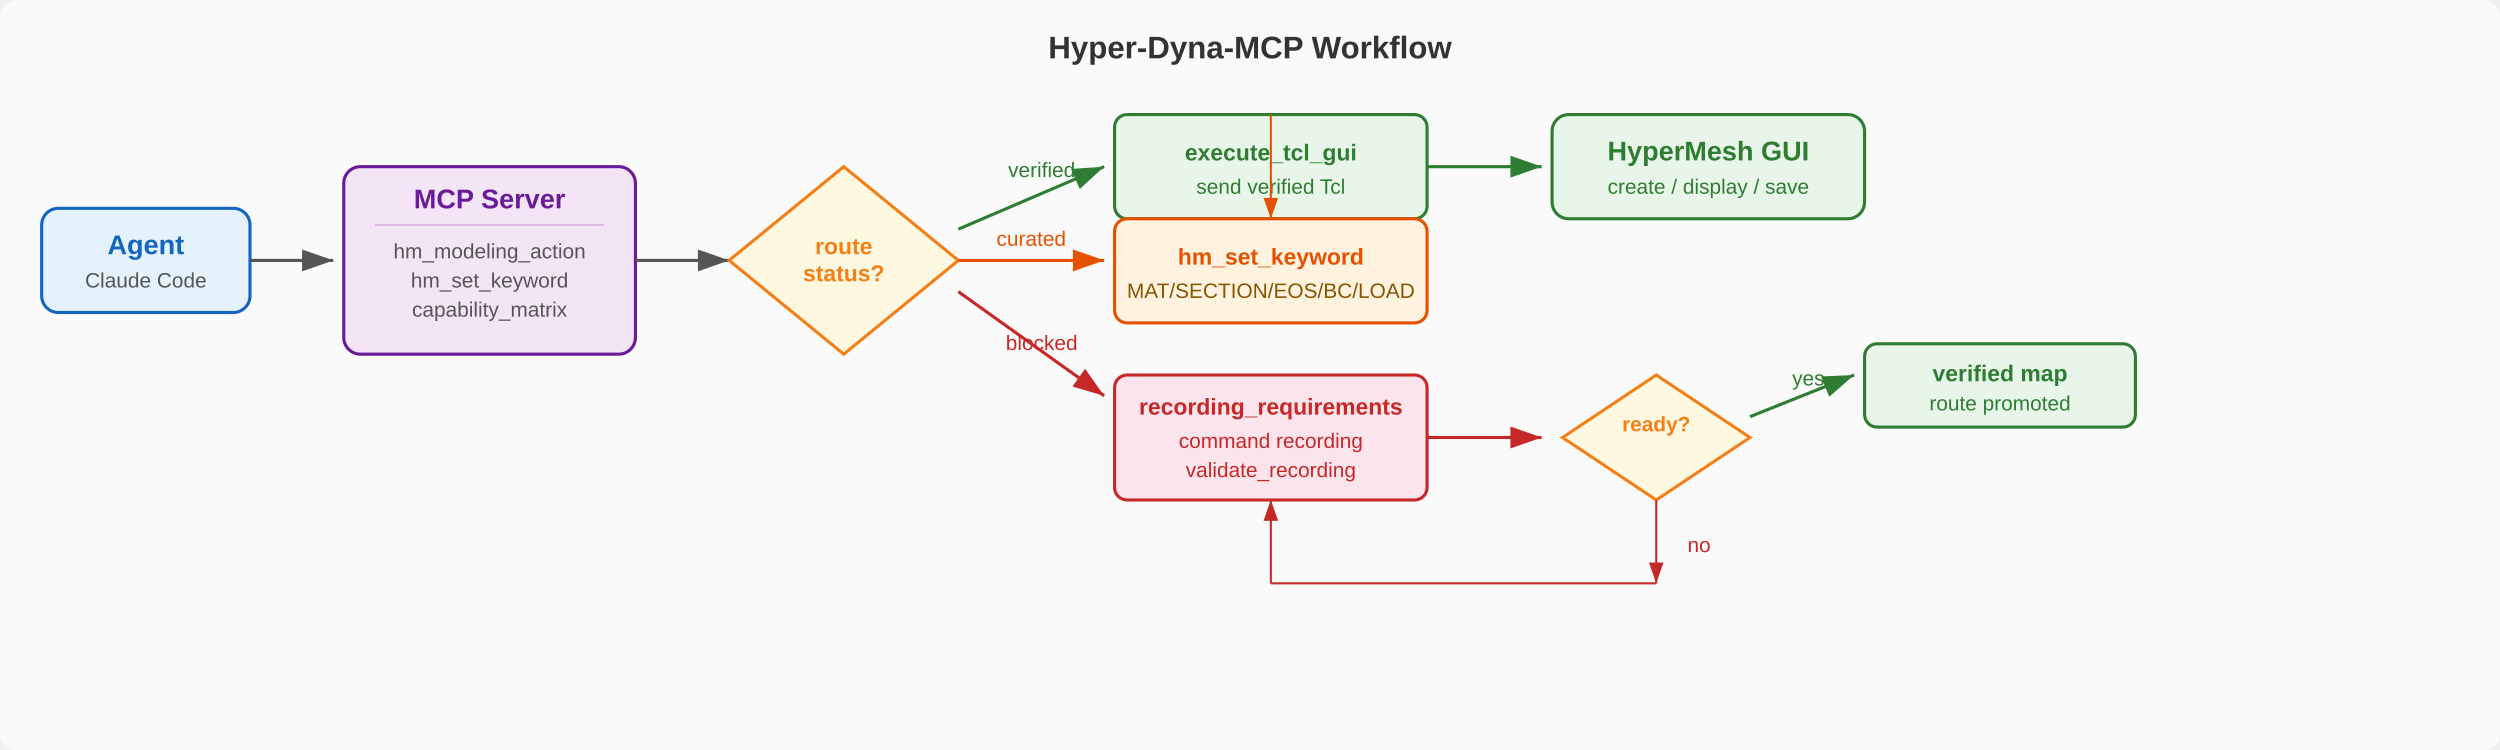
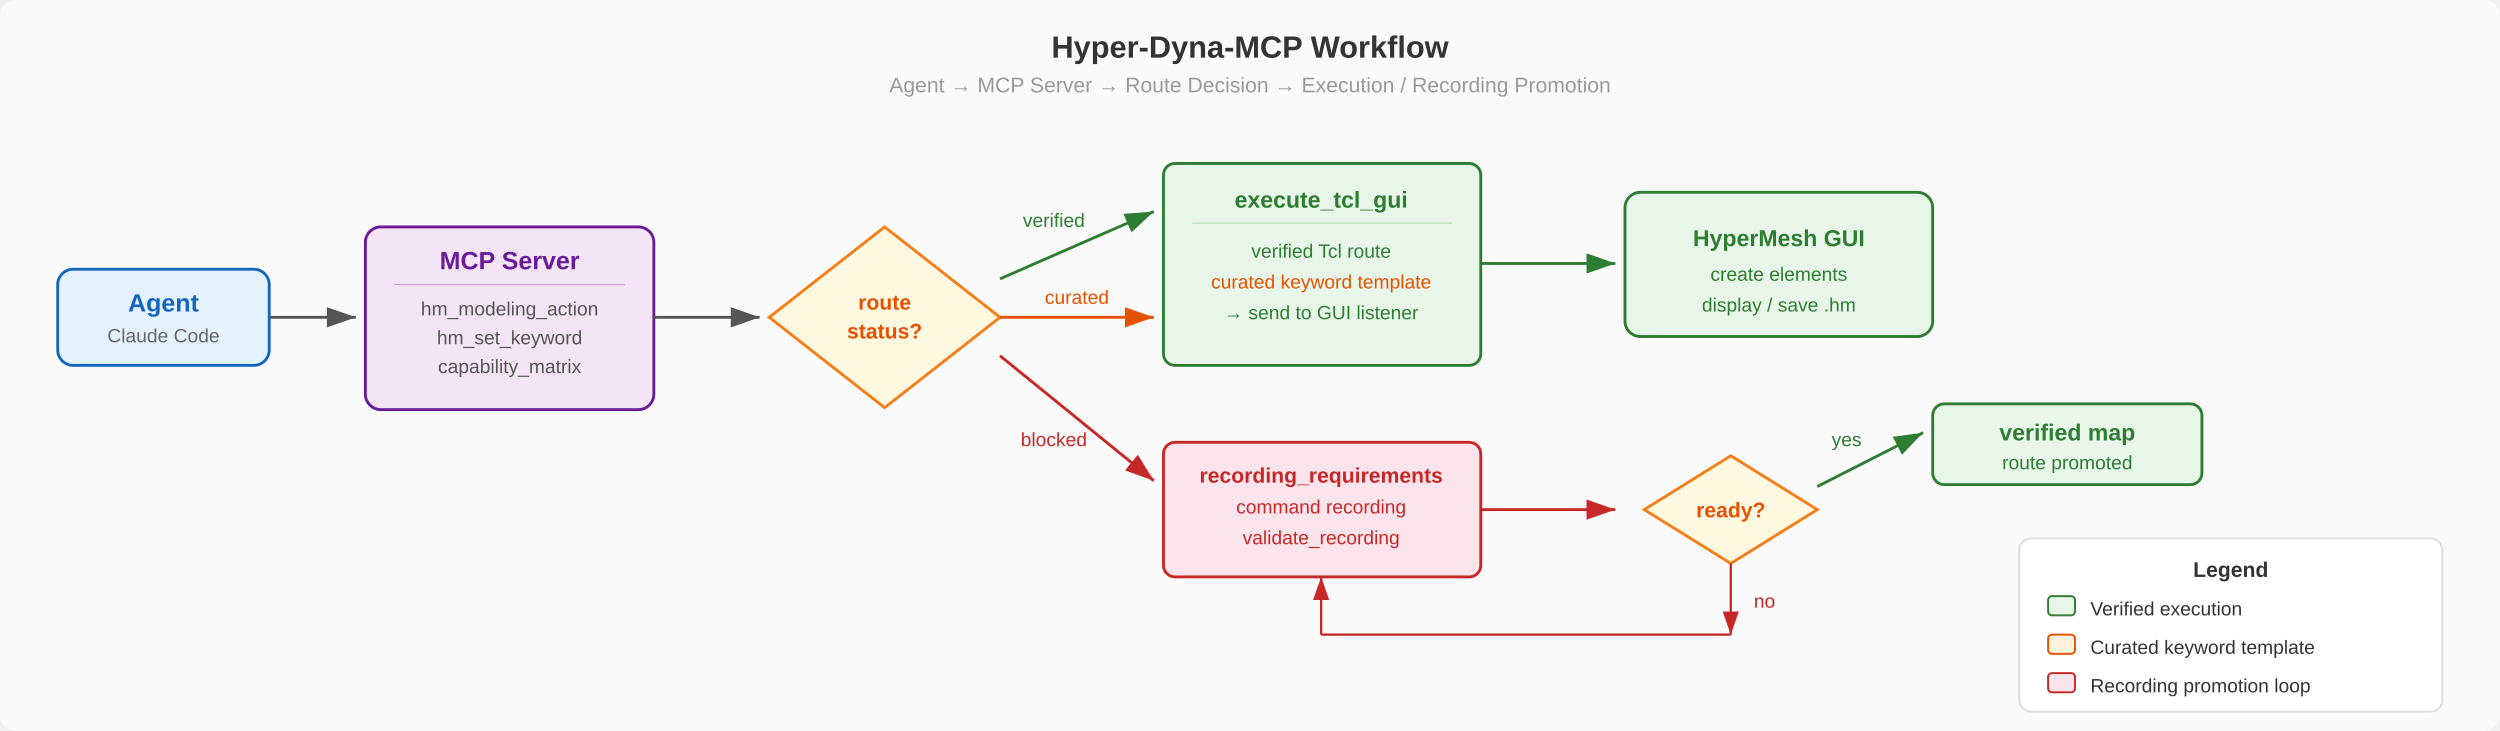
- <svg xmlns="http://www.w3.org/2000/svg" viewBox="0 0 1200 360" font-family="Segoe UI, Arial, sans-serif" font-size="13">
+ <svg xmlns="http://www.w3.org/2000/svg" viewBox="0 0 1300 380" font-family="Segoe UI, Arial, sans-serif">
  <defs>
-     <marker id="arrow" viewBox="0 0 10 7" refX="10" refY="3.5" markerWidth="10" markerHeight="7" orient="auto">
-       <polygon points="0 0, 10 3.5, 0 7" fill="#555" />
+     <marker id="arr" viewBox="0 0 10 7" refX="10" refY="3.5" markerWidth="10" markerHeight="7" orient="auto">
+       <polygon points="0 0,10 3.5,0 7" fill="#555" />
    </marker>
-     <marker id="arrow-green" viewBox="0 0 10 7" refX="10" refY="3.5" markerWidth="10" markerHeight="7" orient="auto">
-       <polygon points="0 0, 10 3.5, 0 7" fill="#2e7d32" />
+     <marker id="arr-g" viewBox="0 0 10 7" refX="10" refY="3.5" markerWidth="10" markerHeight="7" orient="auto">
+       <polygon points="0 0,10 3.5,0 7" fill="#2e7d32" />
    </marker>
-     <marker id="arrow-red" viewBox="0 0 10 7" refX="10" refY="3.5" markerWidth="10" markerHeight="7" orient="auto">
-       <polygon points="0 0, 10 3.5, 0 7" fill="#c62828" />
+     <marker id="arr-r" viewBox="0 0 10 7" refX="10" refY="3.5" markerWidth="10" markerHeight="7" orient="auto">
+       <polygon points="0 0,10 3.5,0 7" fill="#c62828" />
    </marker>
-     <marker id="arrow-amber" viewBox="0 0 10 7" refX="10" refY="3.5" markerWidth="10" markerHeight="7" orient="auto">
-       <polygon points="0 0, 10 3.5, 0 7" fill="#e65100" />
+     <marker id="arr-o" viewBox="0 0 10 7" refX="10" refY="3.5" markerWidth="10" markerHeight="7" orient="auto">
+       <polygon points="0 0,10 3.5,0 7" fill="#e65100" />
    </marker>
  </defs>
-   <rect width="1200" height="360" fill="#fafafa" rx="8" />
-   <text x="600" y="28" text-anchor="middle" font-size="15" font-weight="700" fill="#333">Hyper-Dyna-MCP Workflow</text>
-   <rect x="20" y="100" width="100" height="50" rx="8" fill="#e3f2fd" stroke="#1565c0" stroke-width="1.5" />
-   <text x="70" y="122" text-anchor="middle" font-weight="600" fill="#1565c0">Agent</text>
-   <text x="70" y="138" text-anchor="middle" font-size="10" fill="#555">Claude Code</text>
-   <line x1="120" y1="125" x2="160" y2="125" stroke="#555" stroke-width="1.5" marker-end="url(#arrow)" />
-   <rect x="165" y="80" width="140" height="90" rx="8" fill="#f3e5f5" stroke="#6a1b9a" stroke-width="1.5" />
-   <text x="235" y="100" text-anchor="middle" font-weight="600" fill="#6a1b9a">MCP Server</text>
-   <line x1="180" y1="108" x2="290" y2="108" stroke="#ce93d8" stroke-width="0.5" />
-   <text x="235" y="124" text-anchor="middle" font-size="10" fill="#555">hm_modeling_action</text>
-   <text x="235" y="138" text-anchor="middle" font-size="10" fill="#555">hm_set_keyword</text>
-   <text x="235" y="152" text-anchor="middle" font-size="10" fill="#555">capability_matrix</text>
-   <line x1="305" y1="125" x2="350" y2="125" stroke="#555" stroke-width="1.5" marker-end="url(#arrow)" />
-   <polygon points="405,80 460,125 405,170 350,125" fill="#fff8e1" stroke="#f57f17" stroke-width="1.5" />
-   <text x="405" y="122" text-anchor="middle" font-size="11" font-weight="600" fill="#f57f17">route</text>
-   <text x="405" y="135" text-anchor="middle" font-size="11" font-weight="600" fill="#f57f17">status?</text>
-   <line x1="460" y1="110" x2="530" y2="80" stroke="#2e7d32" stroke-width="1.5" marker-end="url(#arrow-green)" />
-   <text x="500" y="85" text-anchor="middle" font-size="10" fill="#2e7d32">verified</text>
-   <line x1="460" y1="125" x2="530" y2="125" stroke="#e65100" stroke-width="1.5" marker-end="url(#arrow-amber)" />
-   <text x="495" y="118" text-anchor="middle" font-size="10" fill="#e65100">curated</text>
-   <line x1="460" y1="140" x2="530" y2="190" stroke="#c62828" stroke-width="1.5" marker-end="url(#arrow-red)" />
-   <text x="500" y="168" text-anchor="middle" font-size="10" fill="#c62828">blocked</text>
-   <rect x="535" y="55" width="150" height="50" rx="6" fill="#e8f5e9" stroke="#2e7d32" stroke-width="1.5" />
-   <text x="610" y="77" text-anchor="middle" font-size="11" font-weight="600" fill="#2e7d32">execute_tcl_gui</text>
-   <text x="610" y="93" text-anchor="middle" font-size="10" fill="#2e7d32">send verified Tcl</text>
-   <line x1="610" y1="55" x2="610" y2="105" stroke="#e65100" stroke-width="1" marker-end="url(#arrow-amber)" />
-   <rect x="535" y="105" width="150" height="50" rx="6" fill="#fff3e0" stroke="#e65100" stroke-width="1.5" />
-   <text x="610" y="127" text-anchor="middle" font-size="11" font-weight="600" fill="#e65100">hm_set_keyword</text>
-   <text x="610" y="143" text-anchor="middle" font-size="10" fill="#885400">MAT/SECTION/EOS/BC/LOAD</text>
-   <line x1="685" y1="80" x2="740" y2="80" stroke="#2e7d32" stroke-width="1.5" marker-end="url(#arrow-green)" />
-   <rect x="745" y="55" width="150" height="50" rx="8" fill="#e8f5e9" stroke="#2e7d32" stroke-width="1.5" />
-   <text x="820" y="77" text-anchor="middle" font-weight="600" fill="#2e7d32">HyperMesh GUI</text>
-   <text x="820" y="93" text-anchor="middle" font-size="10" fill="#2e7d32">create / display / save</text>
-   <rect x="535" y="180" width="150" height="60" rx="6" fill="#fce4ec" stroke="#c62828" stroke-width="1.5" />
-   <text x="610" y="199" text-anchor="middle" font-size="11" font-weight="600" fill="#c62828">recording_requirements</text>
-   <text x="610" y="215" text-anchor="middle" font-size="10" fill="#c62828">command recording</text>
-   <text x="610" y="229" text-anchor="middle" font-size="10" fill="#c62828">validate_recording</text>
-   <line x1="685" y1="210" x2="740" y2="210" stroke="#c62828" stroke-width="1.5" marker-end="url(#arrow-red)" />
-   <polygon points="795,180 840,210 795,240 750,210" fill="#fff8e1" stroke="#f57f17" stroke-width="1.5" />
-   <text x="795" y="207" text-anchor="middle" font-size="10" font-weight="600" fill="#f57f17">ready?</text>
-   <line x1="840" y1="200" x2="890" y2="180" stroke="#2e7d32" stroke-width="1.5" marker-end="url(#arrow-green)" />
-   <text x="868" y="185" text-anchor="middle" font-size="10" fill="#2e7d32">yes</text>
-   <rect x="895" y="165" width="130" height="40" rx="6" fill="#e8f5e9" stroke="#2e7d32" stroke-width="1.5" />
-   <text x="960" y="183" text-anchor="middle" font-size="11" font-weight="600" fill="#2e7d32">verified map</text>
-   <text x="960" y="197" text-anchor="middle" font-size="10" fill="#2e7d32">route promoted</text>
-   <line x1="795" y1="240" x2="795" y2="280" stroke="#c62828" stroke-width="1" marker-end="url(#arrow-red)" />
-   <text x="810" y="265" font-size="10" fill="#c62828">no</text>
-   <line x1="795" y1="280" x2="610" y2="280" stroke="#c62828" stroke-width="1" />
-   <line x1="610" y1="280" x2="610" y2="240" stroke="#c62828" stroke-width="1" marker-end="url(#arrow-red)" />
+   <rect width="1300" height="380" fill="#fafafa" rx="8" />
+   <text x="650" y="30" text-anchor="middle" font-size="16" font-weight="700" fill="#333">Hyper-Dyna-MCP Workflow</text>
+   <text x="650" y="48" text-anchor="middle" font-size="11" fill="#999">Agent → MCP Server → Route Decision → Execution / Recording Promotion</text>
+   <rect x="30" y="140" width="110" height="50" rx="8" fill="#e3f2fd" stroke="#1565c0" stroke-width="1.5" />
+   <text x="85" y="162" text-anchor="middle" font-size="13" font-weight="600" fill="#1565c0">Agent</text>
+   <text x="85" y="178" text-anchor="middle" font-size="10" fill="#666">Claude Code</text>
+   <line x1="140" y1="165" x2="185" y2="165" stroke="#555" stroke-width="1.5" marker-end="url(#arr)" />
+   <rect x="190" y="118" width="150" height="95" rx="8" fill="#f3e5f5" stroke="#6a1b9a" stroke-width="1.5" />
+   <text x="265" y="140" text-anchor="middle" font-size="13" font-weight="600" fill="#6a1b9a">MCP Server</text>
+   <line x1="205" y1="148" x2="325" y2="148" stroke="#ce93d8" stroke-width="0.5" />
+   <text x="265" y="164" text-anchor="middle" font-size="10" fill="#555">hm_modeling_action</text>
+   <text x="265" y="179" text-anchor="middle" font-size="10" fill="#555">hm_set_keyword</text>
+   <text x="265" y="194" text-anchor="middle" font-size="10" fill="#555">capability_matrix</text>
+   <line x1="340" y1="165" x2="395" y2="165" stroke="#555" stroke-width="1.5" marker-end="url(#arr)" />
+   <polygon points="460,118 520,165 460,212 400,165" fill="#fff8e1" stroke="#f57f17" stroke-width="1.5" />
+   <text x="460" y="161" text-anchor="middle" font-size="11" font-weight="600" fill="#e65100">route</text>
+   <text x="460" y="176" text-anchor="middle" font-size="11" font-weight="600" fill="#e65100">status?</text>
+   <line x1="520" y1="145" x2="600" y2="110" stroke="#2e7d32" stroke-width="1.5" marker-end="url(#arr-g)" />
+   <text x="548" y="118" text-anchor="middle" font-size="10" fill="#2e7d32">verified</text>
+   <line x1="520" y1="165" x2="600" y2="165" stroke="#e65100" stroke-width="1.5" marker-end="url(#arr-o)" />
+   <text x="560" y="158" text-anchor="middle" font-size="10" fill="#e65100">curated</text>
+   <line x1="520" y1="185" x2="600" y2="250" stroke="#c62828" stroke-width="1.5" marker-end="url(#arr-r)" />
+   <text x="548" y="232" text-anchor="middle" font-size="10" fill="#c62828">blocked</text>
+   <rect x="605" y="85" width="165" height="105" rx="6" fill="#e8f5e9" stroke="#2e7d32" stroke-width="1.5" />
+   <text x="687" y="108" text-anchor="middle" font-size="12" font-weight="600" fill="#2e7d32">execute_tcl_gui</text>
+   <line x1="620" y1="116" x2="755" y2="116" stroke="#a5d6a7" stroke-width="0.5" />
+   <text x="687" y="134" text-anchor="middle" font-size="10" fill="#2e7d32">verified Tcl route</text>
+   <text x="687" y="150" text-anchor="middle" font-size="10" fill="#e65100">curated keyword template</text>
+   <text x="687" y="166" text-anchor="middle" font-size="10" fill="#2e7d32">→ send to GUI listener</text>
+   <line x1="770" y1="137" x2="840" y2="137" stroke="#2e7d32" stroke-width="1.5" marker-end="url(#arr-g)" />
+   <rect x="845" y="100" width="160" height="75" rx="8" fill="#e8f5e9" stroke="#2e7d32" stroke-width="1.5" />
+   <text x="925" y="128" text-anchor="middle" font-size="12" font-weight="600" fill="#2e7d32">HyperMesh GUI</text>
+   <text x="925" y="146" text-anchor="middle" font-size="10" fill="#2e7d32">create elements</text>
+   <text x="925" y="162" text-anchor="middle" font-size="10" fill="#2e7d32">display / save .hm</text>
+   <rect x="605" y="230" width="165" height="70" rx="6" fill="#fce4ec" stroke="#c62828" stroke-width="1.5" />
+   <text x="687" y="251" text-anchor="middle" font-size="11" font-weight="600" fill="#c62828">recording_requirements</text>
+   <text x="687" y="267" text-anchor="middle" font-size="10" fill="#c62828">command recording</text>
+   <text x="687" y="283" text-anchor="middle" font-size="10" fill="#c62828">validate_recording</text>
+   <line x1="770" y1="265" x2="840" y2="265" stroke="#c62828" stroke-width="1.5" marker-end="url(#arr-r)" />
+   <polygon points="900,237 945,265 900,293 855,265" fill="#fff8e1" stroke="#f57f17" stroke-width="1.5" />
+   <text x="900" y="269" text-anchor="middle" font-size="11" font-weight="600" fill="#e65100">ready?</text>
+   <line x1="945" y1="253" x2="1000" y2="225" stroke="#2e7d32" stroke-width="1.5" marker-end="url(#arr-g)" />
+   <text x="968" y="232" text-anchor="end" font-size="10" fill="#2e7d32">yes</text>
+   <rect x="1005" y="210" width="140" height="42" rx="6" fill="#e8f5e9" stroke="#2e7d32" stroke-width="1.5" />
+   <text x="1075" y="229" text-anchor="middle" font-size="12" font-weight="600" fill="#2e7d32">verified map</text>
+   <text x="1075" y="244" text-anchor="middle" font-size="10" fill="#2e7d32">route promoted</text>
+   <line x1="900" y1="293" x2="900" y2="330" stroke="#c62828" stroke-width="1.2" marker-end="url(#arr-r)" />
+   <text x="912" y="316" font-size="10" fill="#c62828">no</text>
+   <line x1="900" y1="330" x2="687" y2="330" stroke="#c62828" stroke-width="1.2" />
+   <line x1="687" y1="330" x2="687" y2="300" stroke="#c62828" stroke-width="1.2" marker-end="url(#arr-r)" />
+   <rect x="1050" y="280" width="220" height="90" rx="6" fill="#fff" stroke="#ddd" stroke-width="1" />
+   <text x="1160" y="300" text-anchor="middle" font-size="11" font-weight="600" fill="#333">Legend</text>
+   <rect x="1065" y="310" width="14" height="10" rx="2" fill="#e8f5e9" stroke="#2e7d32" />
+   <text x="1087" y="320" font-size="10" fill="#333">Verified execution</text>
+   <rect x="1065" y="330" width="14" height="10" rx="2" fill="#fff3e0" stroke="#e65100" />
+   <text x="1087" y="340" font-size="10" fill="#333">Curated keyword template</text>
+   <rect x="1065" y="350" width="14" height="10" rx="2" fill="#fce4ec" stroke="#c62828" />
+   <text x="1087" y="360" font-size="10" fill="#333">Recording promotion loop</text>
</svg>
